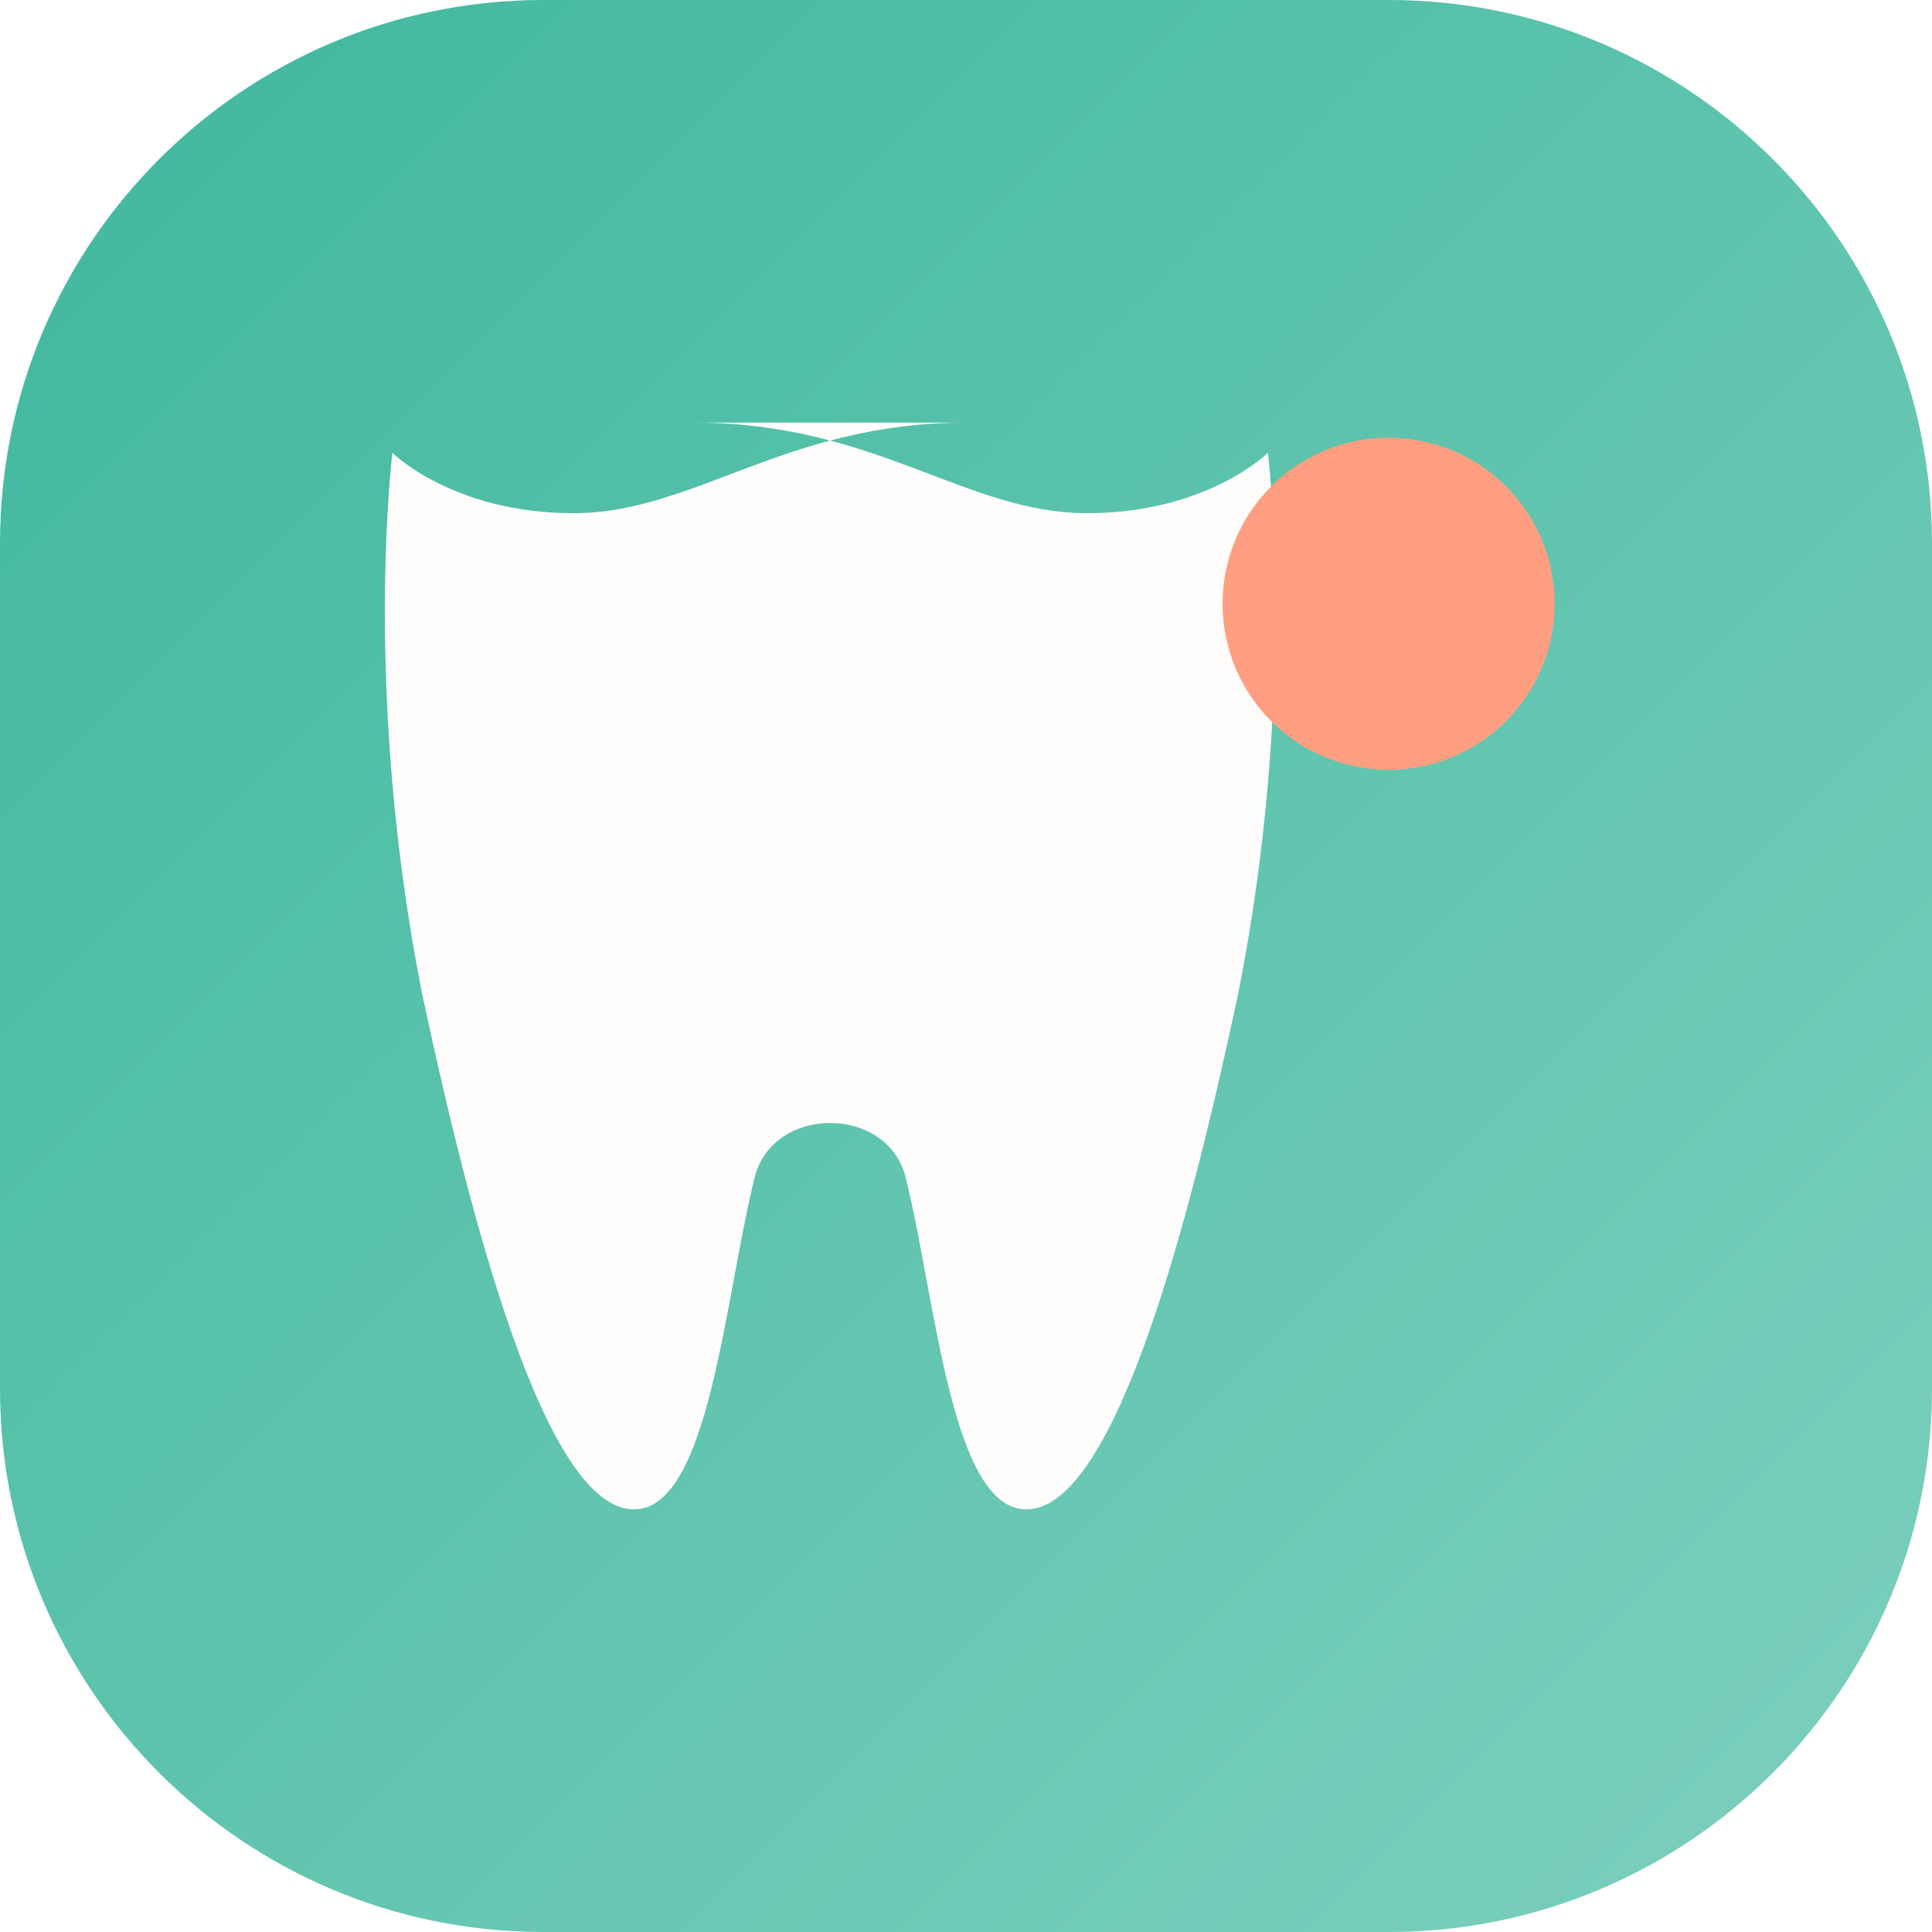
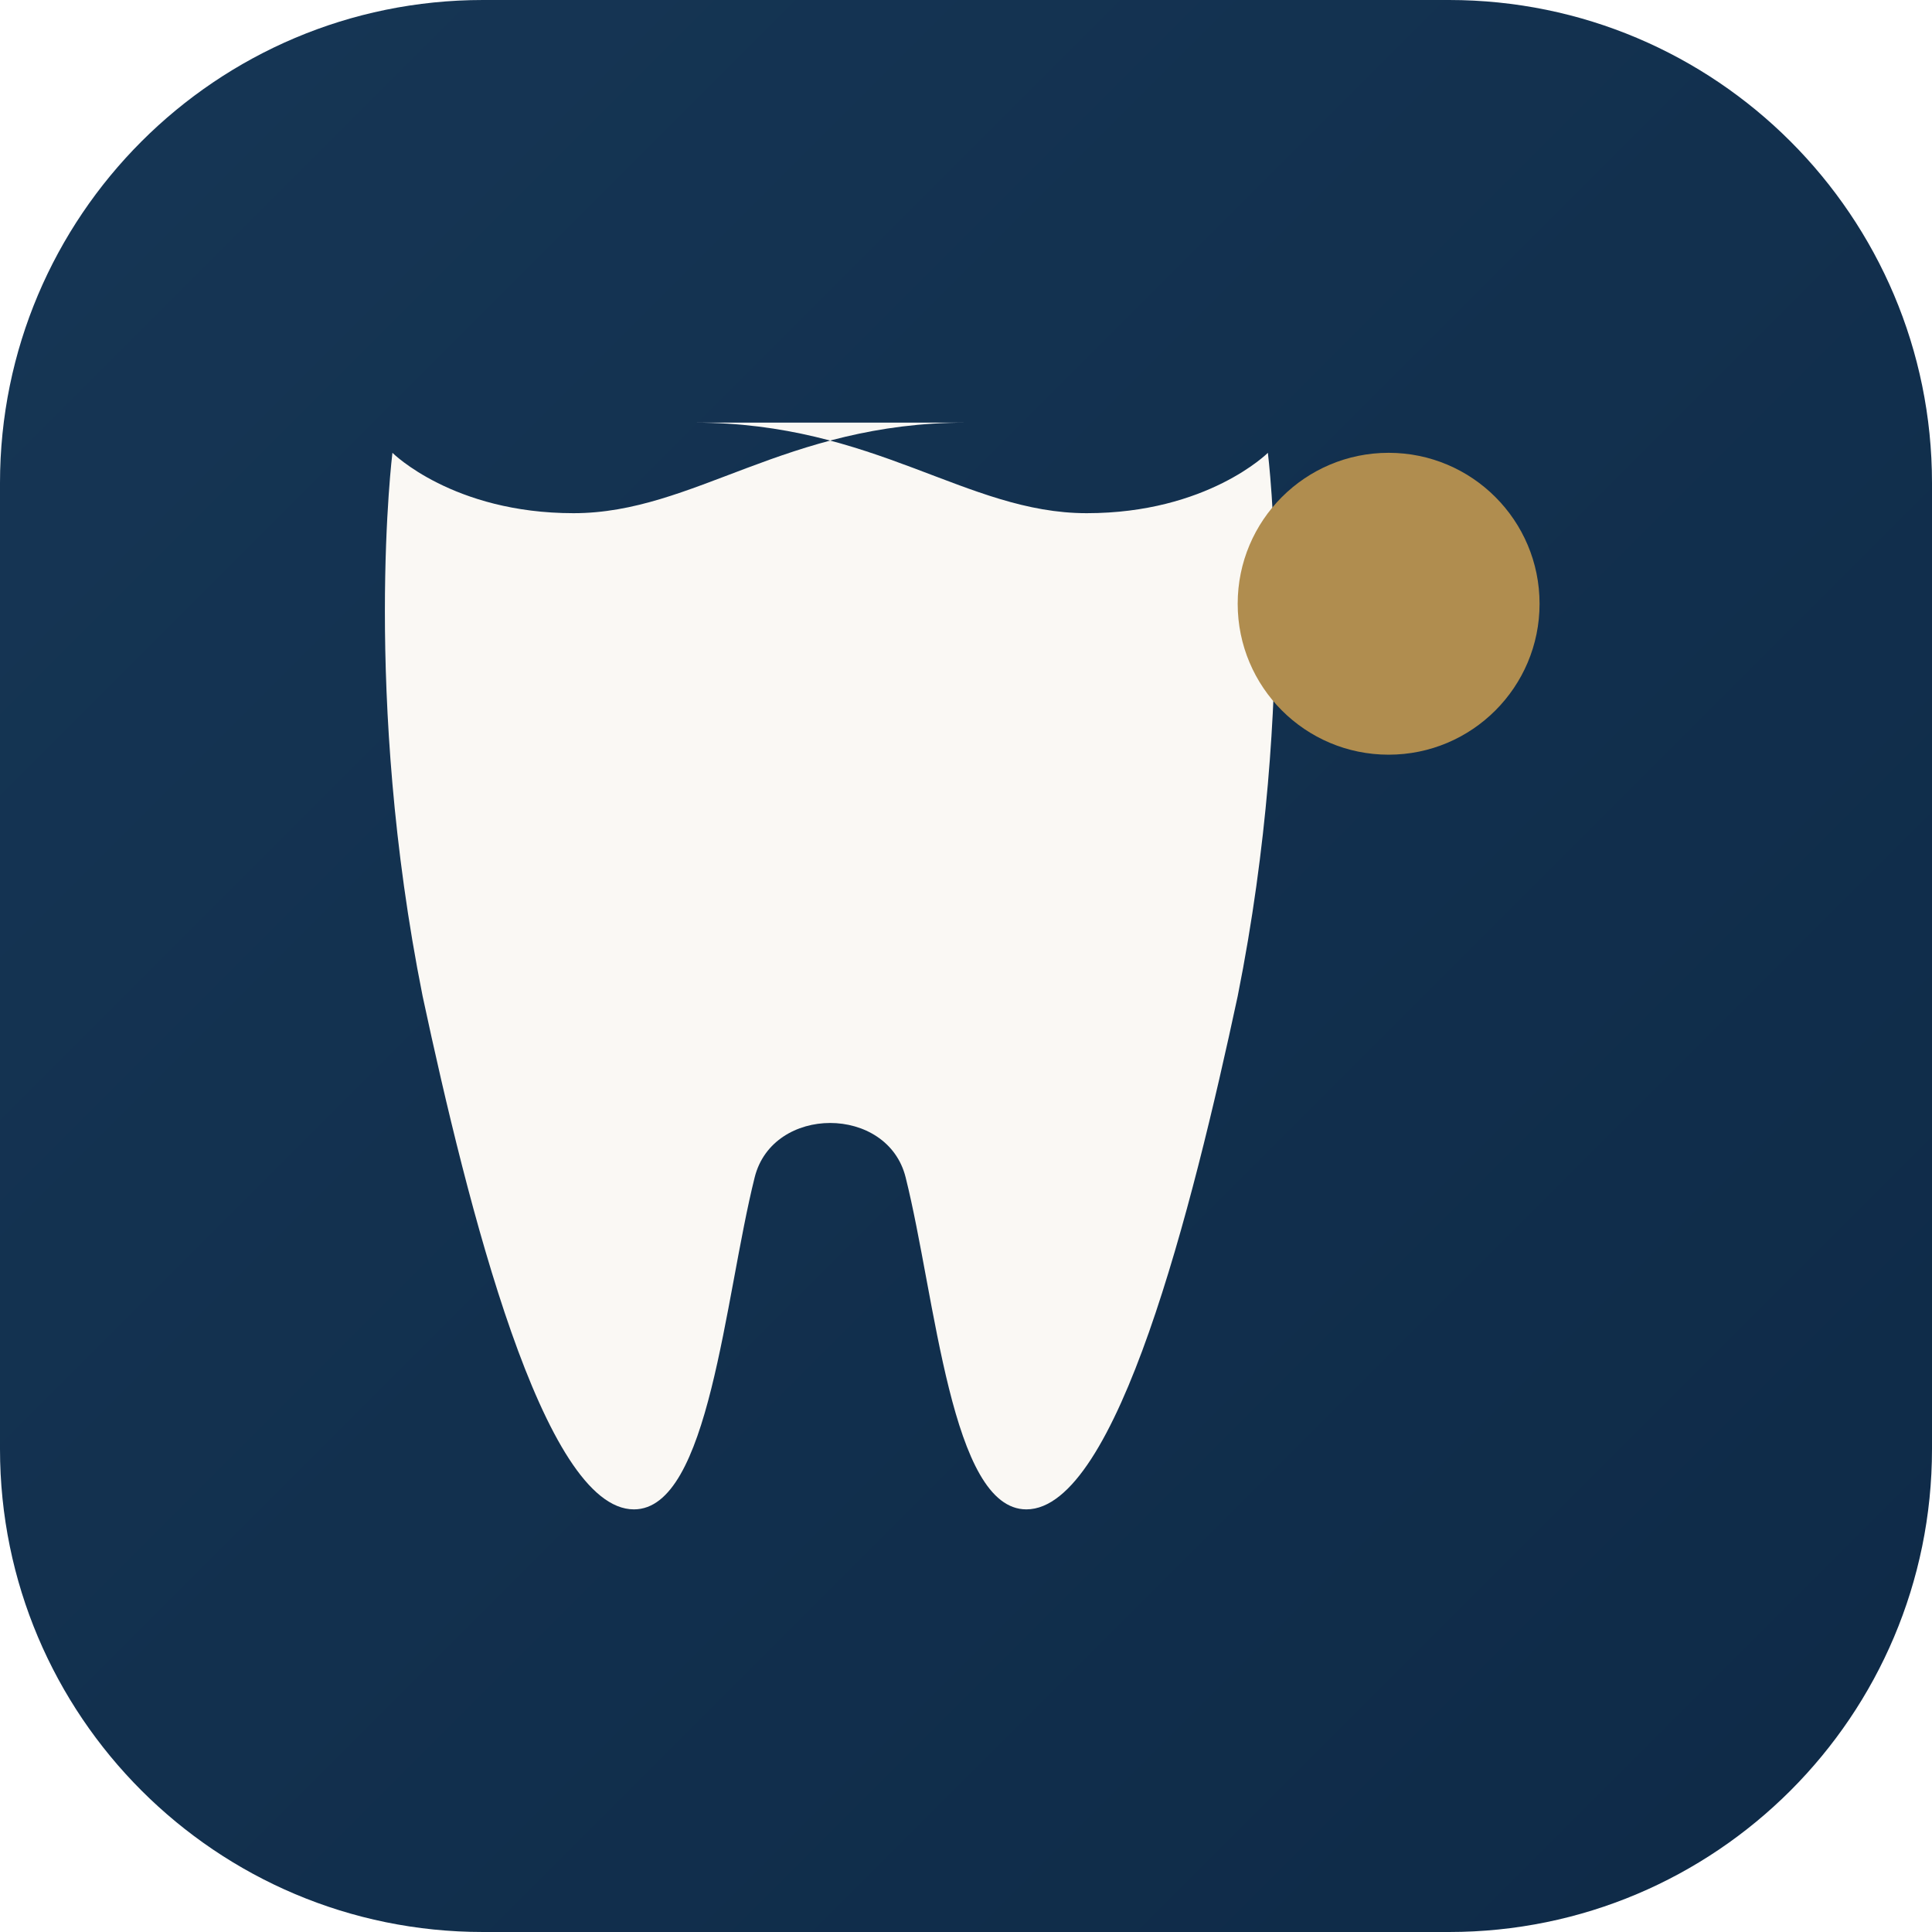
<svg xmlns="http://www.w3.org/2000/svg" viewBox="0 0 64 64">
  <defs>
    <linearGradient id="bg" x1="0" y1="0" x2="1" y2="1">
-       <stop offset="0" stop-color="#3FB89E" />
-       <stop offset="1" stop-color="#7ED0BE" />
+       <stop offset="0" stop-color="#163655" />
+       <stop offset="1" stop-color="#0E2A47" />
    </linearGradient>
  </defs>
-   <rect width="64" height="64" rx="18" fill="url(#bg)" />
-   <path d="M32 14c-6 0-9 3-13 3-4 0-6-2-6-2s-1 8 1 18c1.5 7 4 17 7 17 2.5 0 3-7 4-11 .6-2.4 4.4-2.4 5 0 1 4 1.5 11 4 11 3 0 5.5-10 7-17 2-10 1-18 1-18s-2 2-6 2c-4 0-7-3-13-3z" fill="#FFFDFB" />
-   <circle cx="46" cy="20" r="5.5" fill="#FF9E80" />
+   <rect width="64" height="64" rx="16" fill="url(#bg)" />
+   <path d="M32 14c-6 0-9 3-13 3-4 0-6-2-6-2s-1 8 1 18c1.5 7 4 17 7 17 2.5 0 3-7 4-11 .6-2.4 4.4-2.4 5 0 1 4 1.5 11 4 11 3 0 5.5-10 7-17 2-10 1-18 1-18s-2 2-6 2c-4 0-7-3-13-3z" fill="#FAF8F4" />
+   <circle cx="46" cy="20" r="5" fill="#B08D4F" />
</svg>
